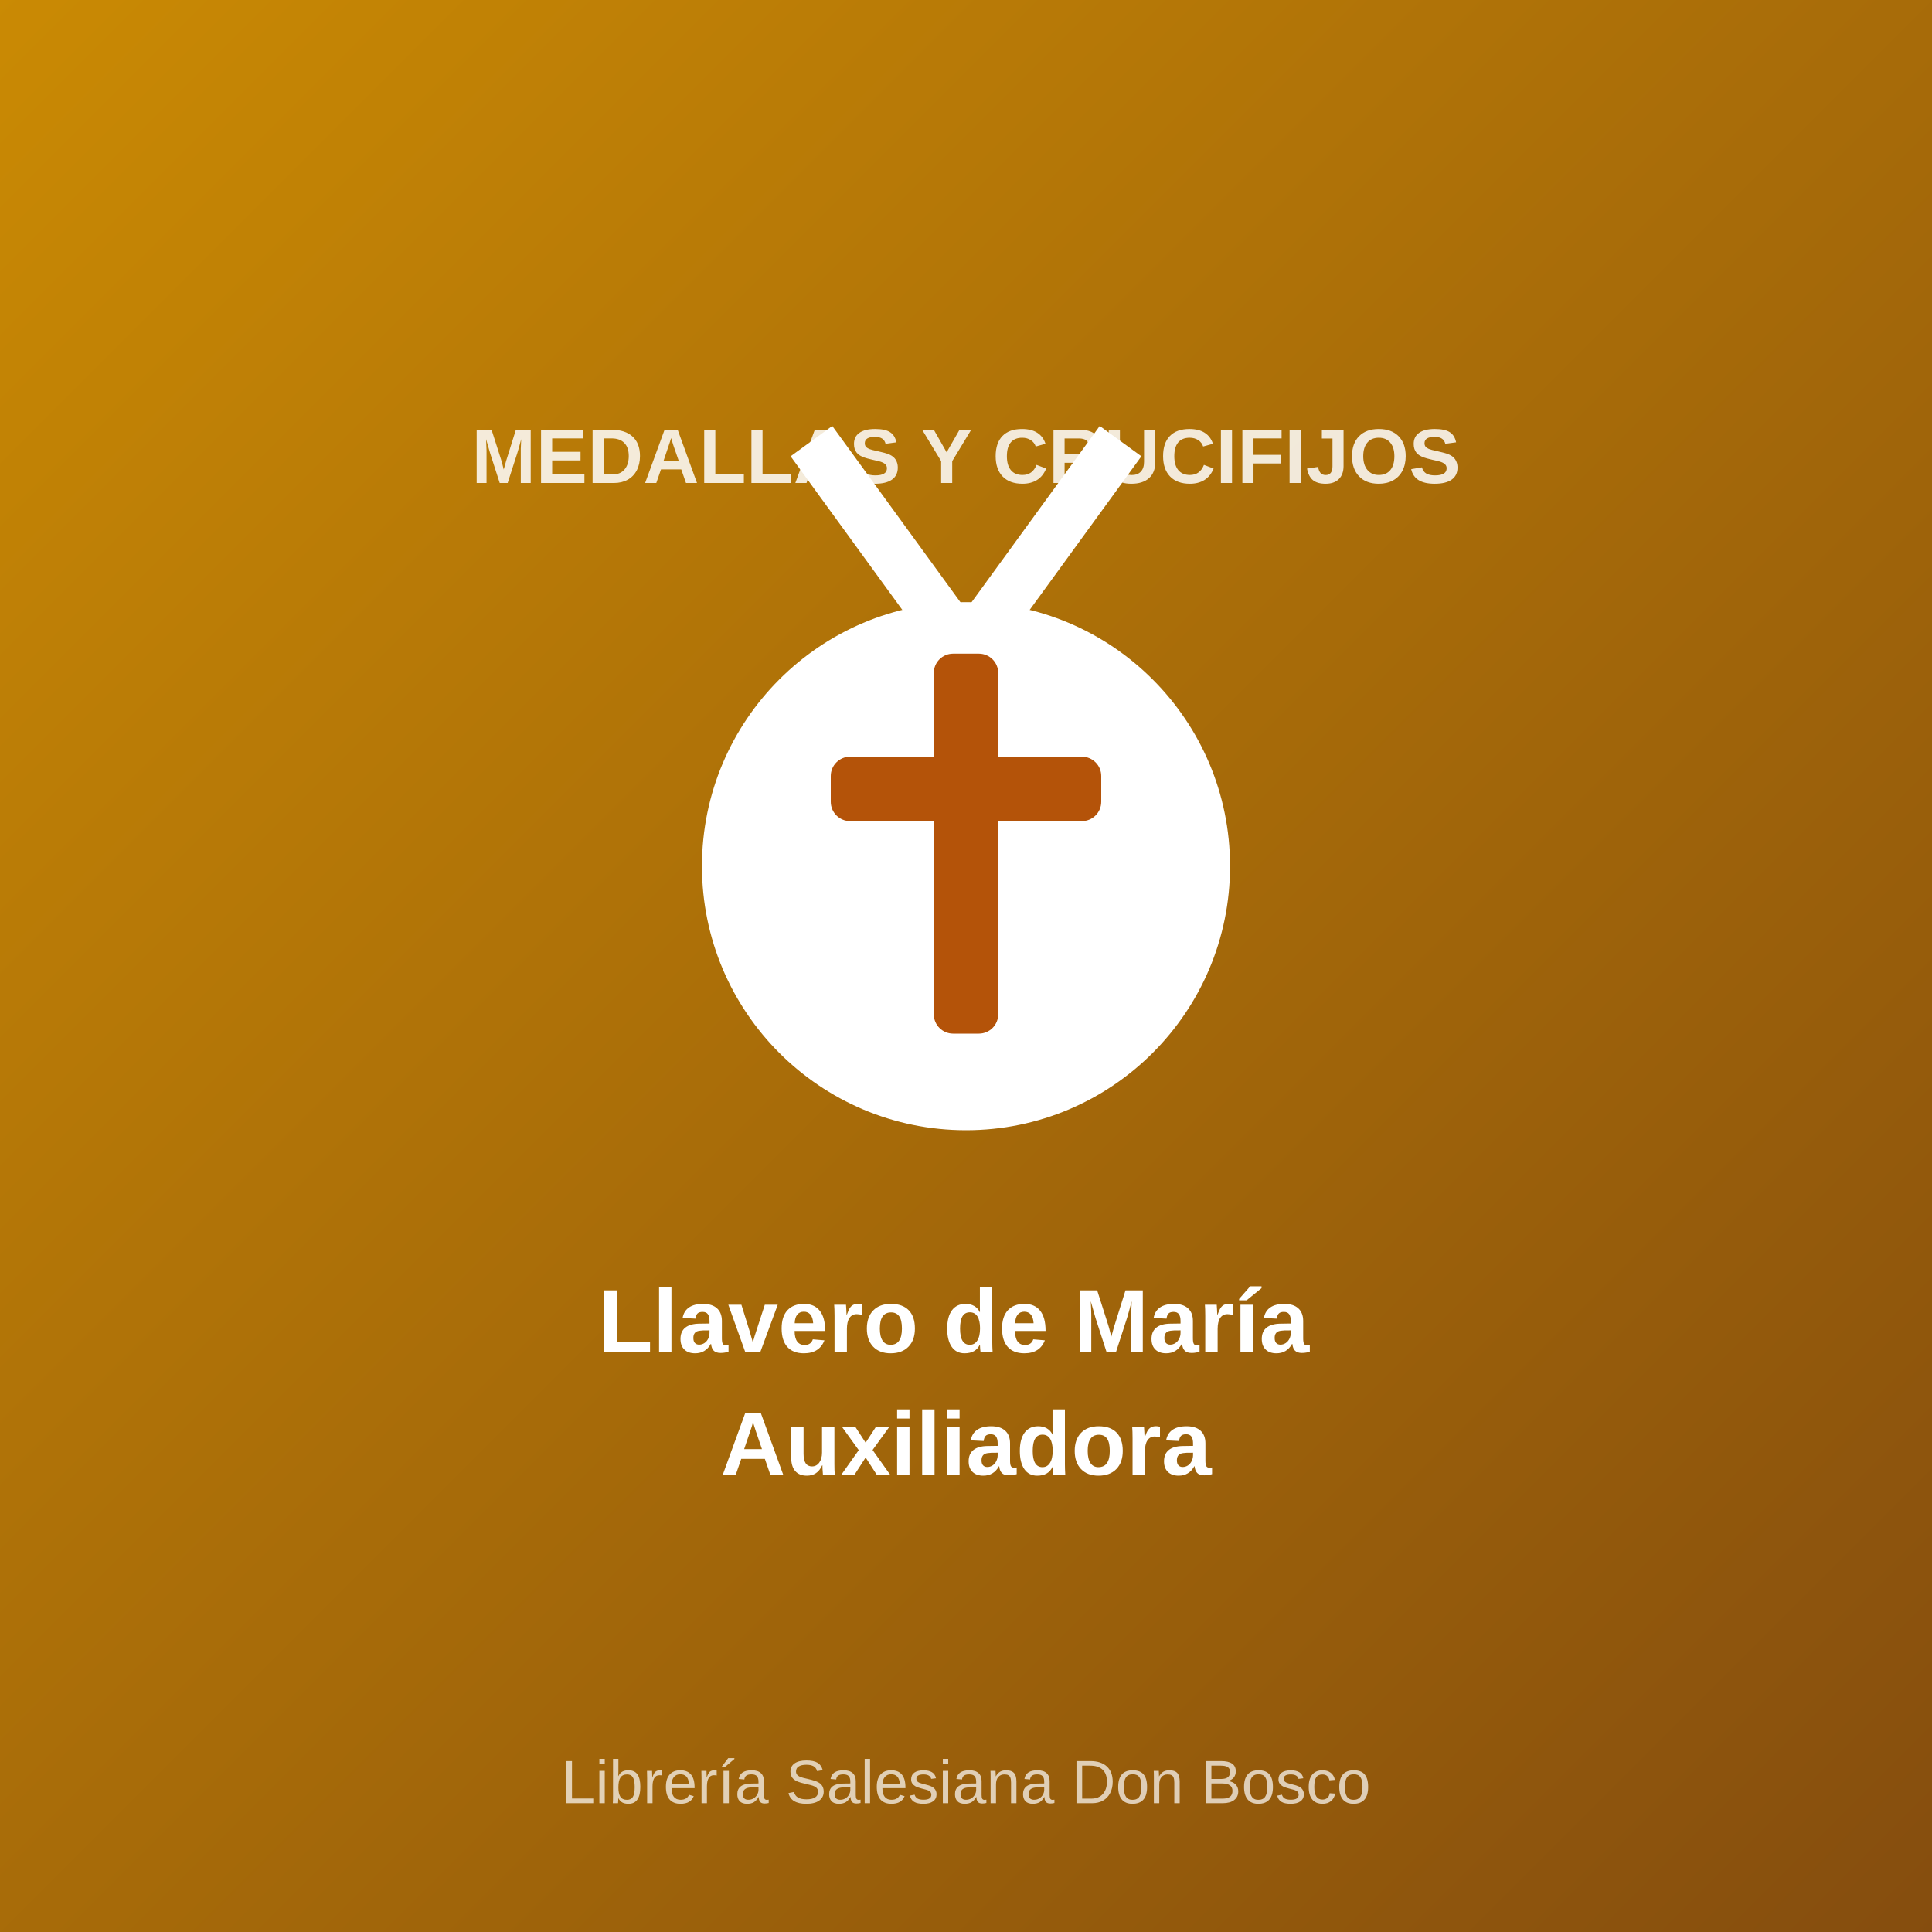
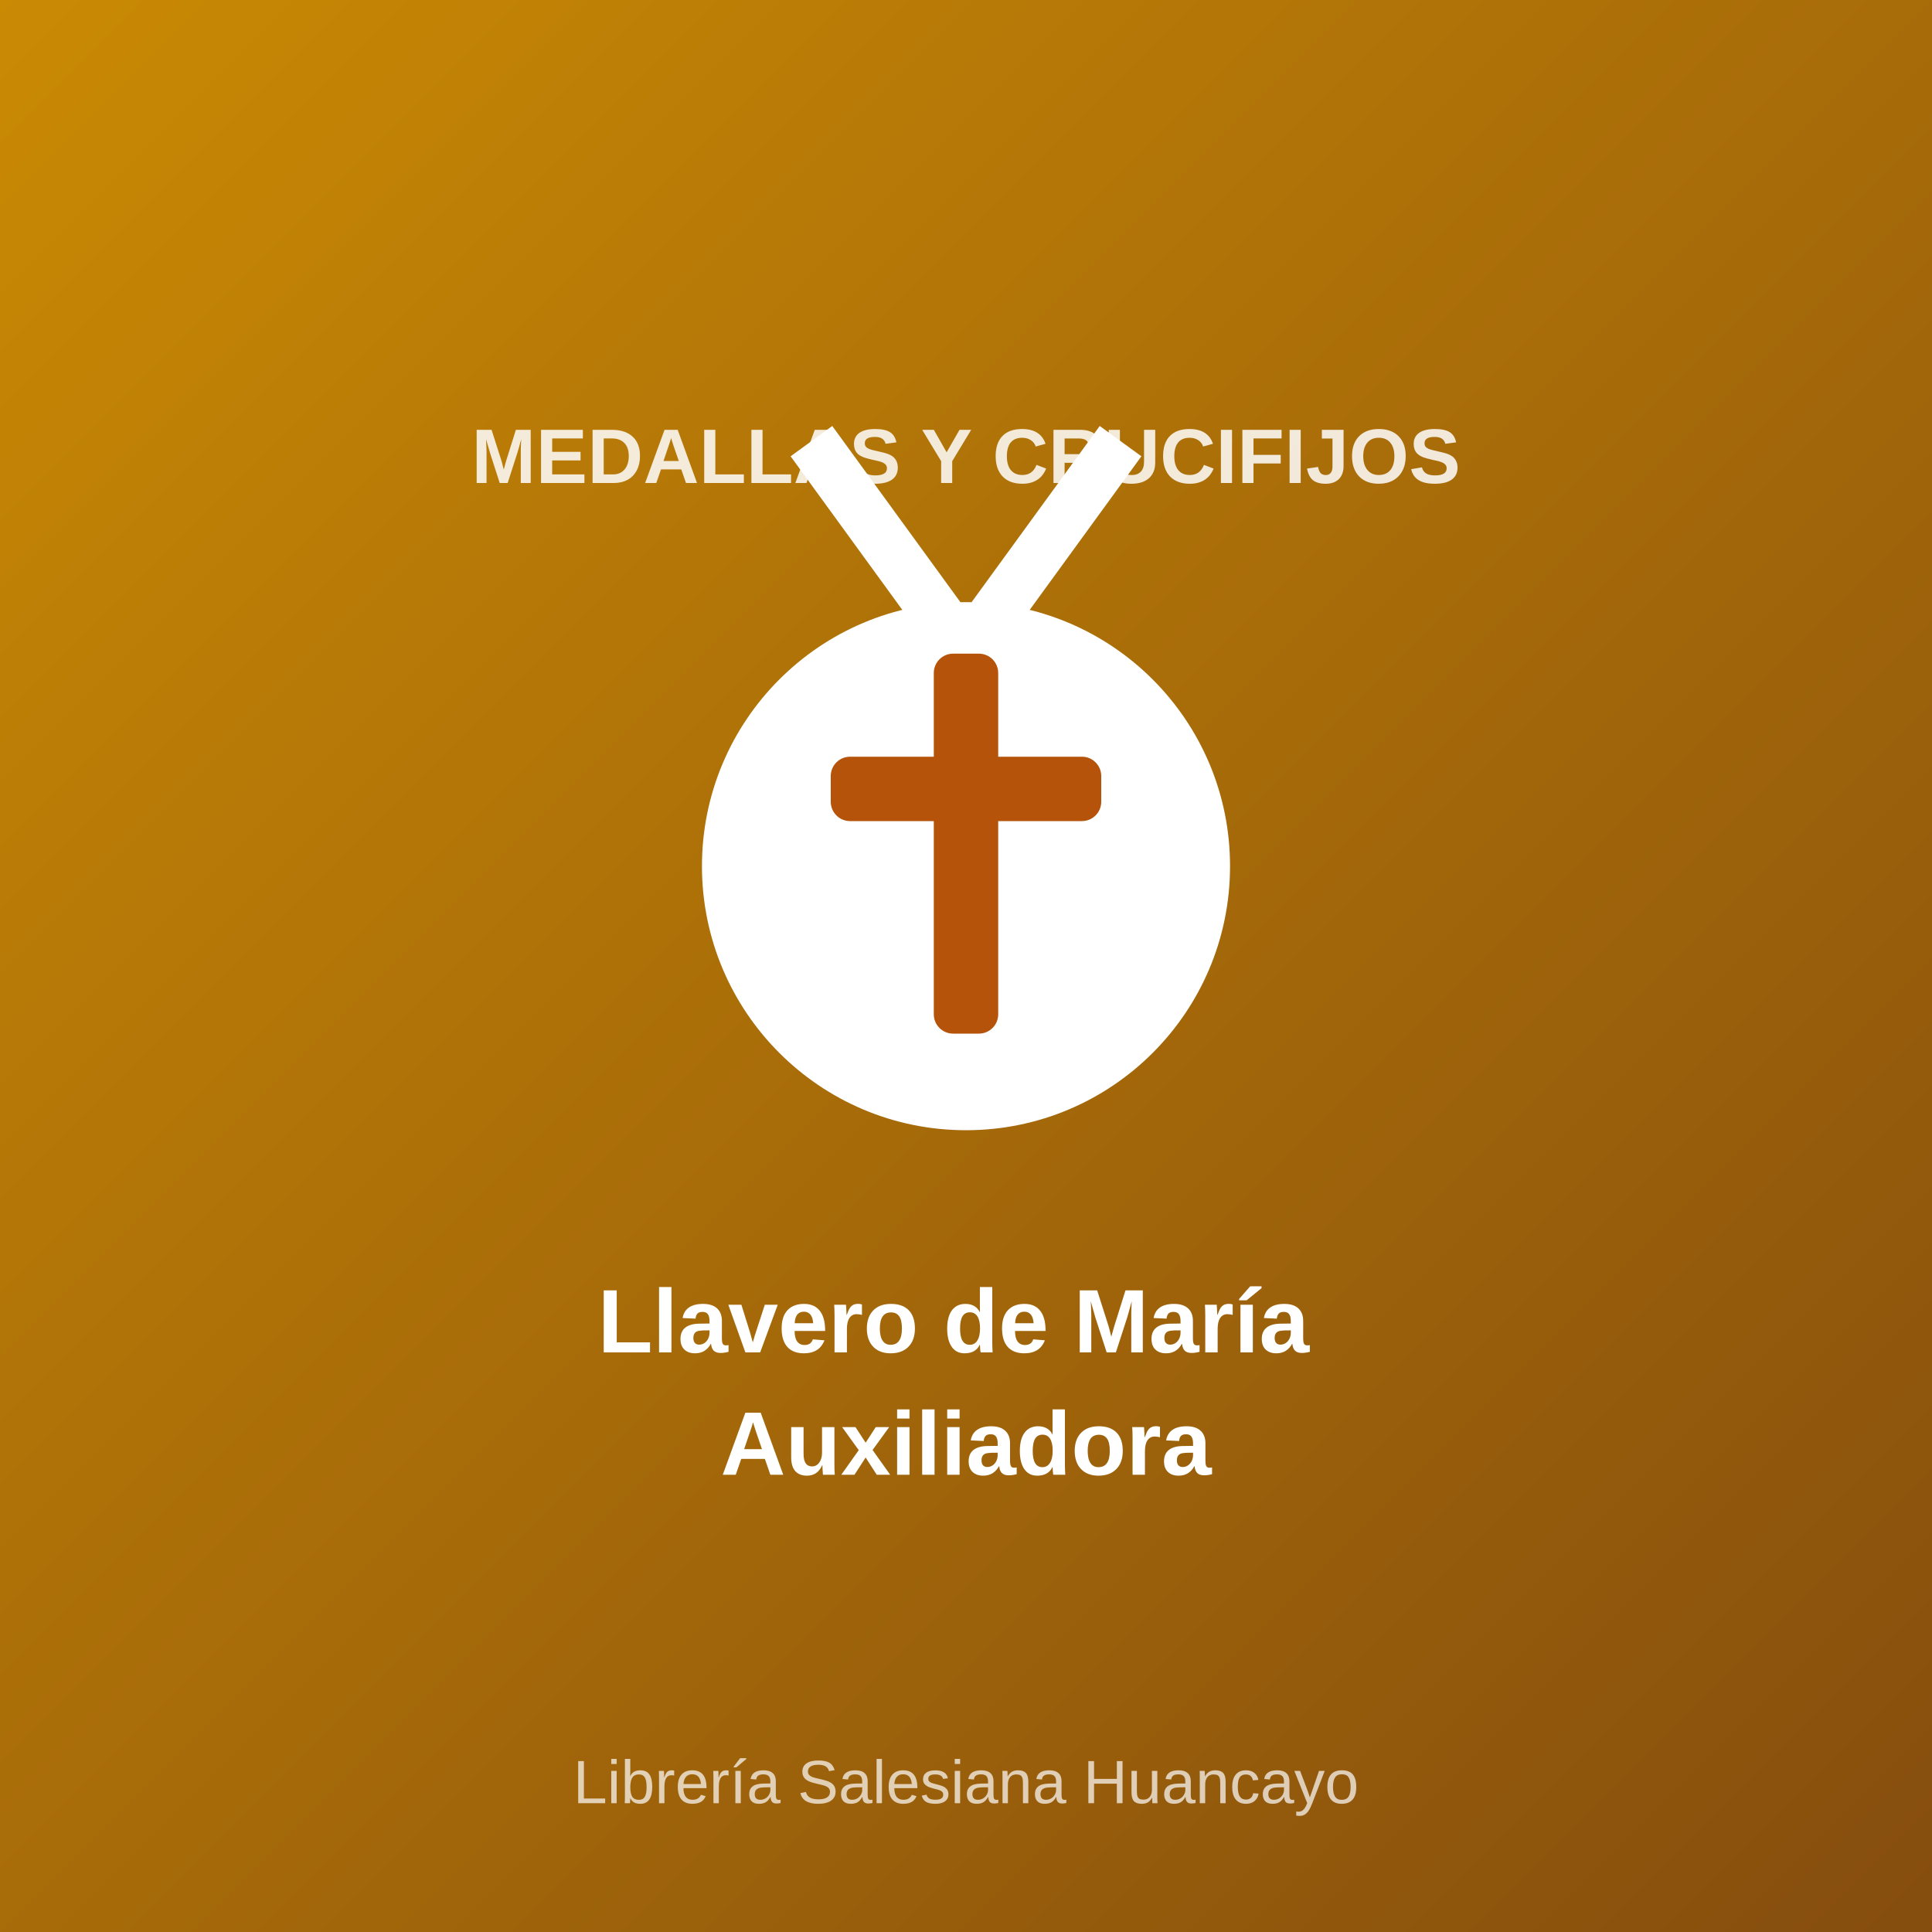
<svg xmlns="http://www.w3.org/2000/svg" width="600" height="600" viewBox="0 0 600 600">
  <defs>
    <linearGradient id="g" x1="0" y1="0" x2="1" y2="1">
      <stop offset="0" stop-color="#CA8A04" />
      <stop offset="1" stop-color="#854D0E" />
    </linearGradient>
  </defs>
  <rect width="600" height="600" fill="url(#g)" />
  <text x="300" y="150" text-anchor="middle" font-family="Segoe UI, Arial, sans-serif" font-size="24" font-weight="700" fill="#ffffff" opacity="0.85">MEDALLAS Y CRUCIFIJOS</text>
  <g transform="translate(300,255)">
    <path d="M-48,-118 L0,-52 L48,-118" fill="none" stroke="#ffffff" stroke-width="16" stroke-linejoin="round" />
    <circle cx="0" cy="14" r="82" fill="#ffffff" />
    <rect x="-10" y="-52" width="20" height="118" rx="6" fill="#B45309" />
    <rect x="-42" y="-20" width="84" height="20" rx="6" fill="#B45309" />
  </g>
  <text x="300" y="420" text-anchor="middle" font-family="Segoe UI, Arial, sans-serif" font-size="28" font-weight="600" fill="#ffffff">
    <tspan x="300" dy="0">Llavero de María</tspan>
    <tspan x="300" dy="38">Auxiliadora</tspan>
  </text>
-   <text x="300" y="560" text-anchor="middle" font-family="Segoe UI, Arial, sans-serif" font-size="19" fill="#ffffff" opacity="0.7">Librería Salesiana Don Bosco</text>
+   <text x="300" y="560" text-anchor="middle" font-family="Segoe UI, Arial, sans-serif" font-size="19" fill="#ffffff" opacity="0.7">Librería Salesiana Huancayo</text>
</svg>
